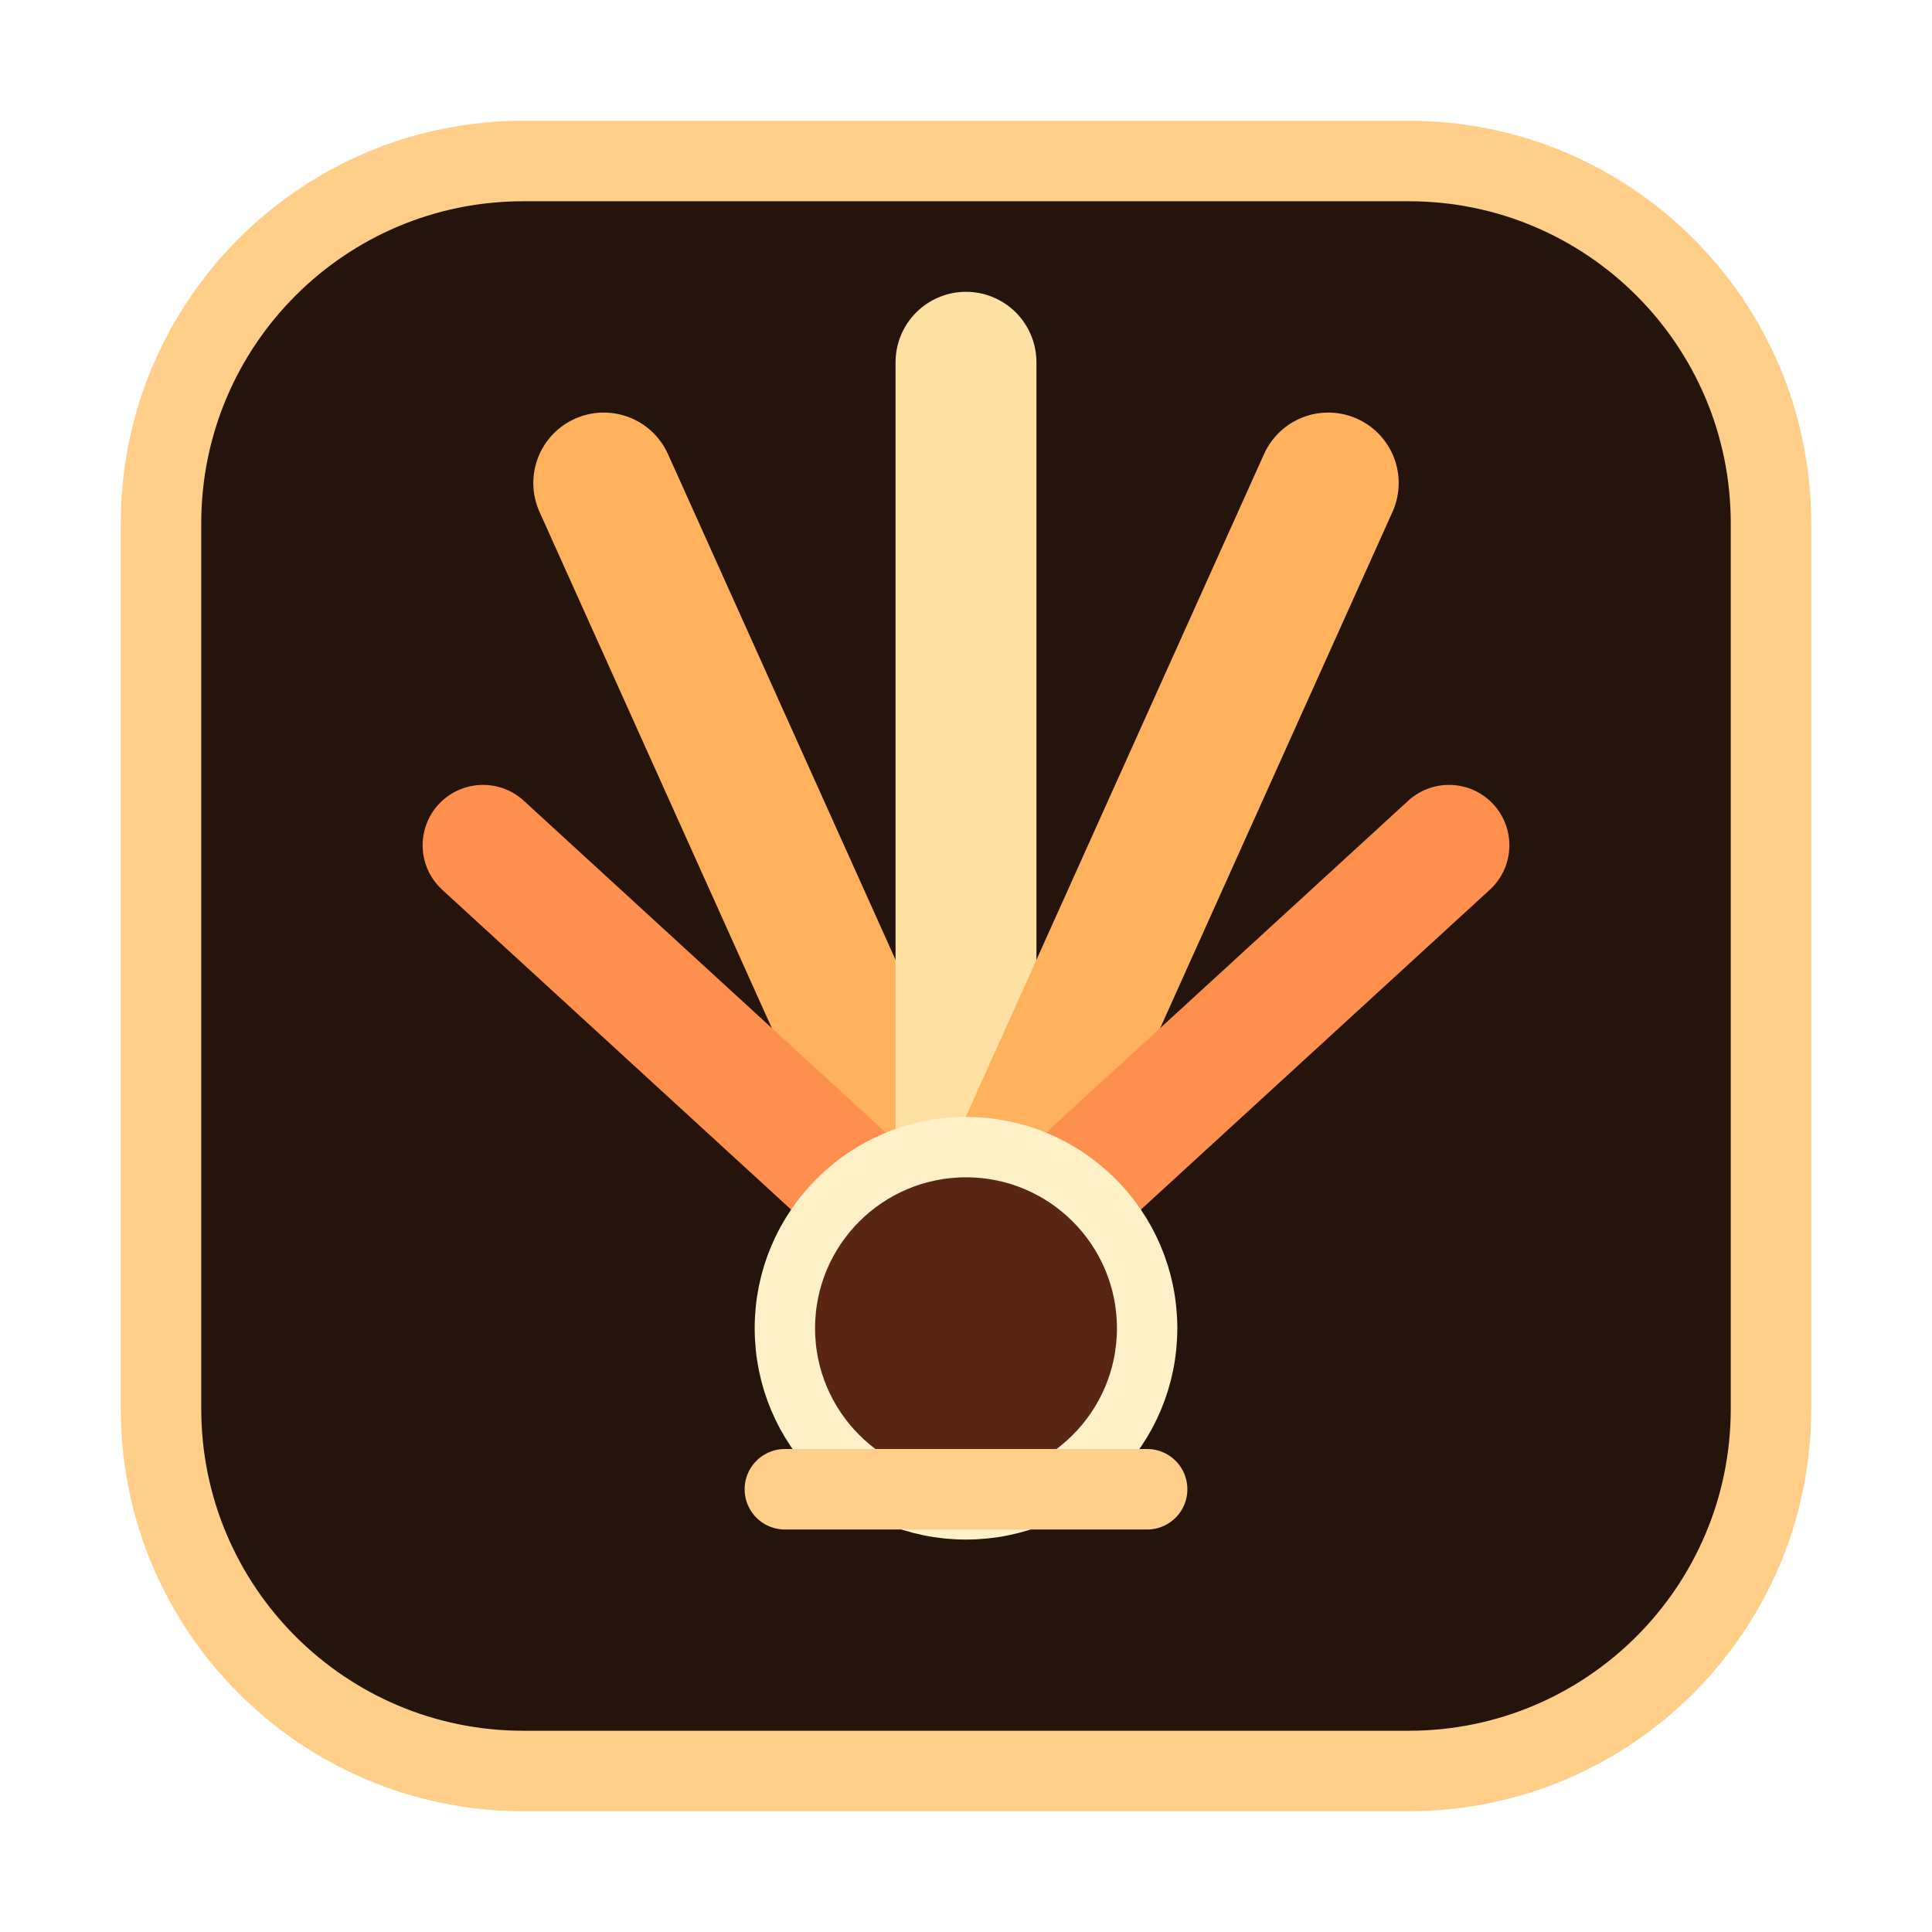
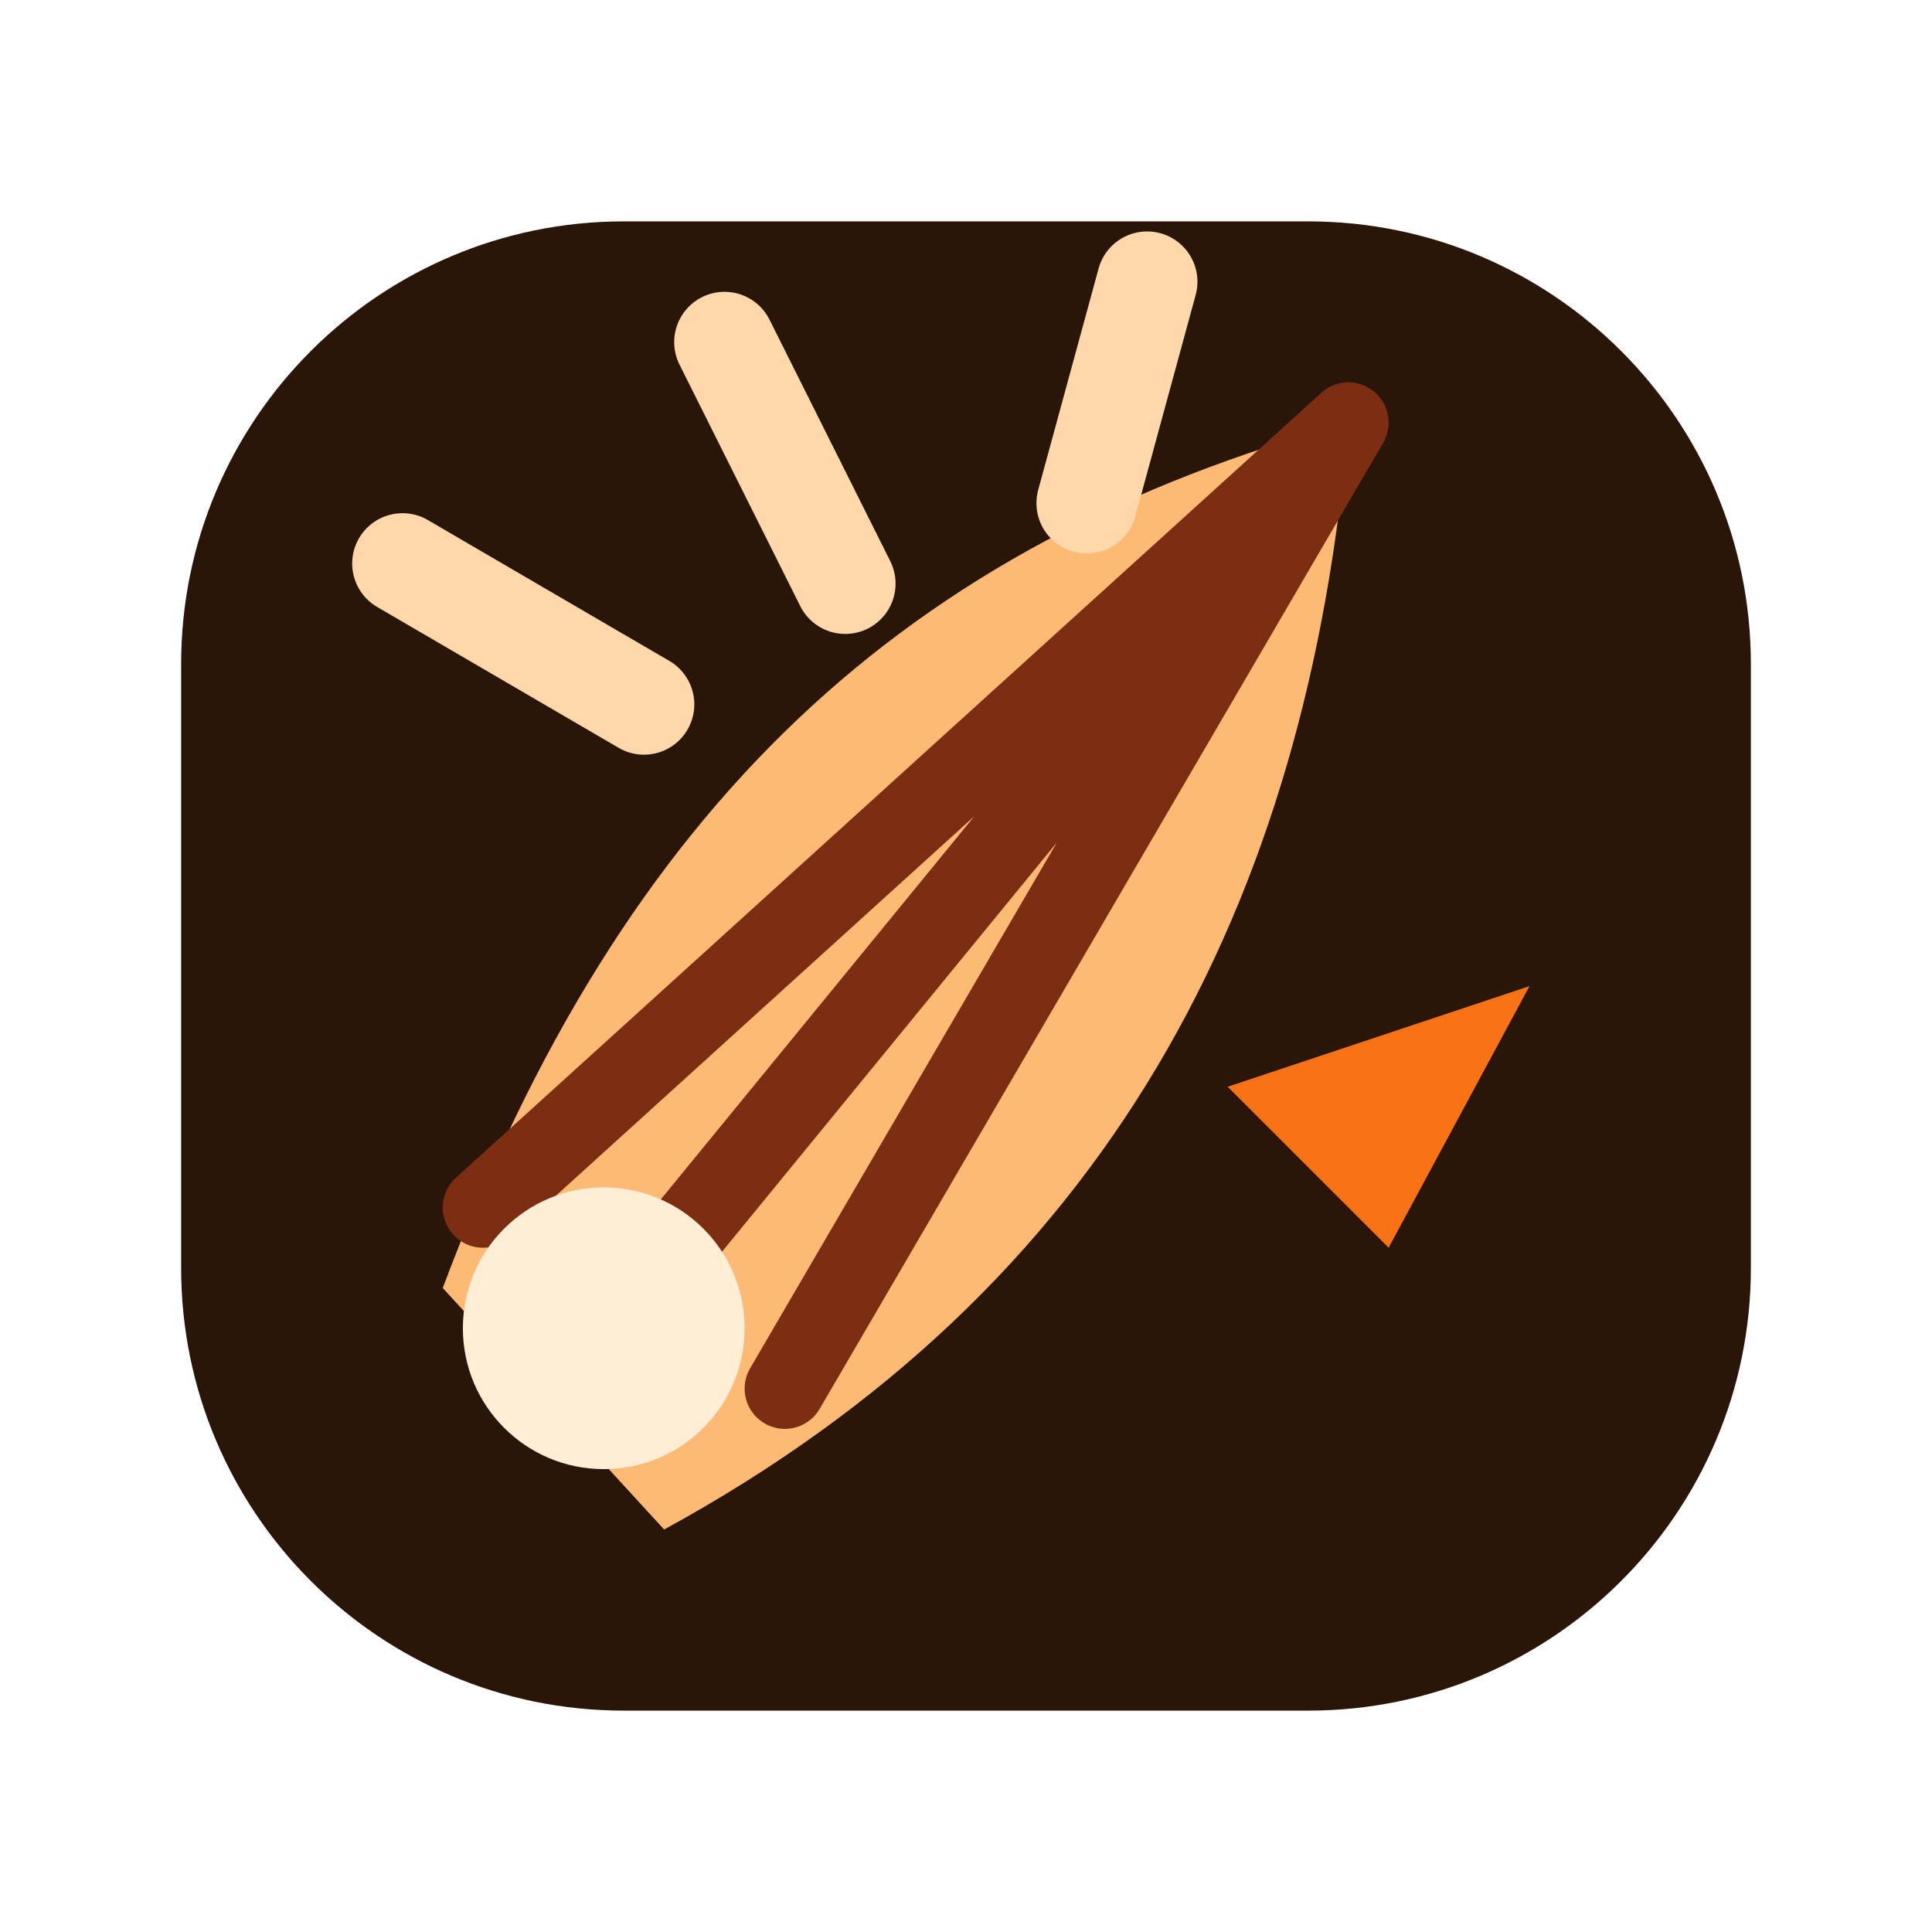
- <svg xmlns="http://www.w3.org/2000/svg" width="96" height="96" viewBox="0 0 96 96" role="img" aria-label="needle fan weapon icon">
-   <rect x="8" y="8" width="80" height="80" rx="18" fill="#24140c" stroke="#ffcf8a" stroke-width="4" />
-   <path d="M48 64 L30 24" stroke="#ffb15c" stroke-width="7" stroke-linecap="round" />
-   <path d="M48 64 L48 18" stroke="#ffe0a3" stroke-width="7" stroke-linecap="round" />
-   <path d="M48 64 L66 24" stroke="#ffb15c" stroke-width="7" stroke-linecap="round" />
-   <path d="M48 64 L24 42" stroke="#ff8f4d" stroke-width="6" stroke-linecap="round" />
-   <path d="M48 64 L72 42" stroke="#ff8f4d" stroke-width="6" stroke-linecap="round" />
-   <circle cx="48" cy="66" r="9" fill="#5a2614" stroke="#fff1c7" stroke-width="3" />
-   <path d="M39 74 H57" stroke="#ffcf8a" stroke-width="4" stroke-linecap="round" />
+ <svg xmlns="http://www.w3.org/2000/svg" width="96" height="96" viewBox="0 0 96 96" fill="none">
+   <rect x="9" y="11" width="78" height="74" rx="22" fill="#2A1608" />
+   <path d="M22 64C31 40 45 27 67 21C65 45 55 64 33 76L22 64Z" fill="#FDBA74" />
+   <path d="M31 65L67 21M39 69L67 21M24 60L67 21" stroke="#7C2D12" stroke-width="4" stroke-linecap="round" />
+   <path d="M32 35L20 28M42 29L36 17M54 25L57 14" stroke="#FED7AA" stroke-width="5" stroke-linecap="round" />
+   <circle cx="30" cy="66" r="7" fill="#FFEDD5" />
+   <path d="M61 54L76 49L69 62" fill="#F97316" />
</svg>
